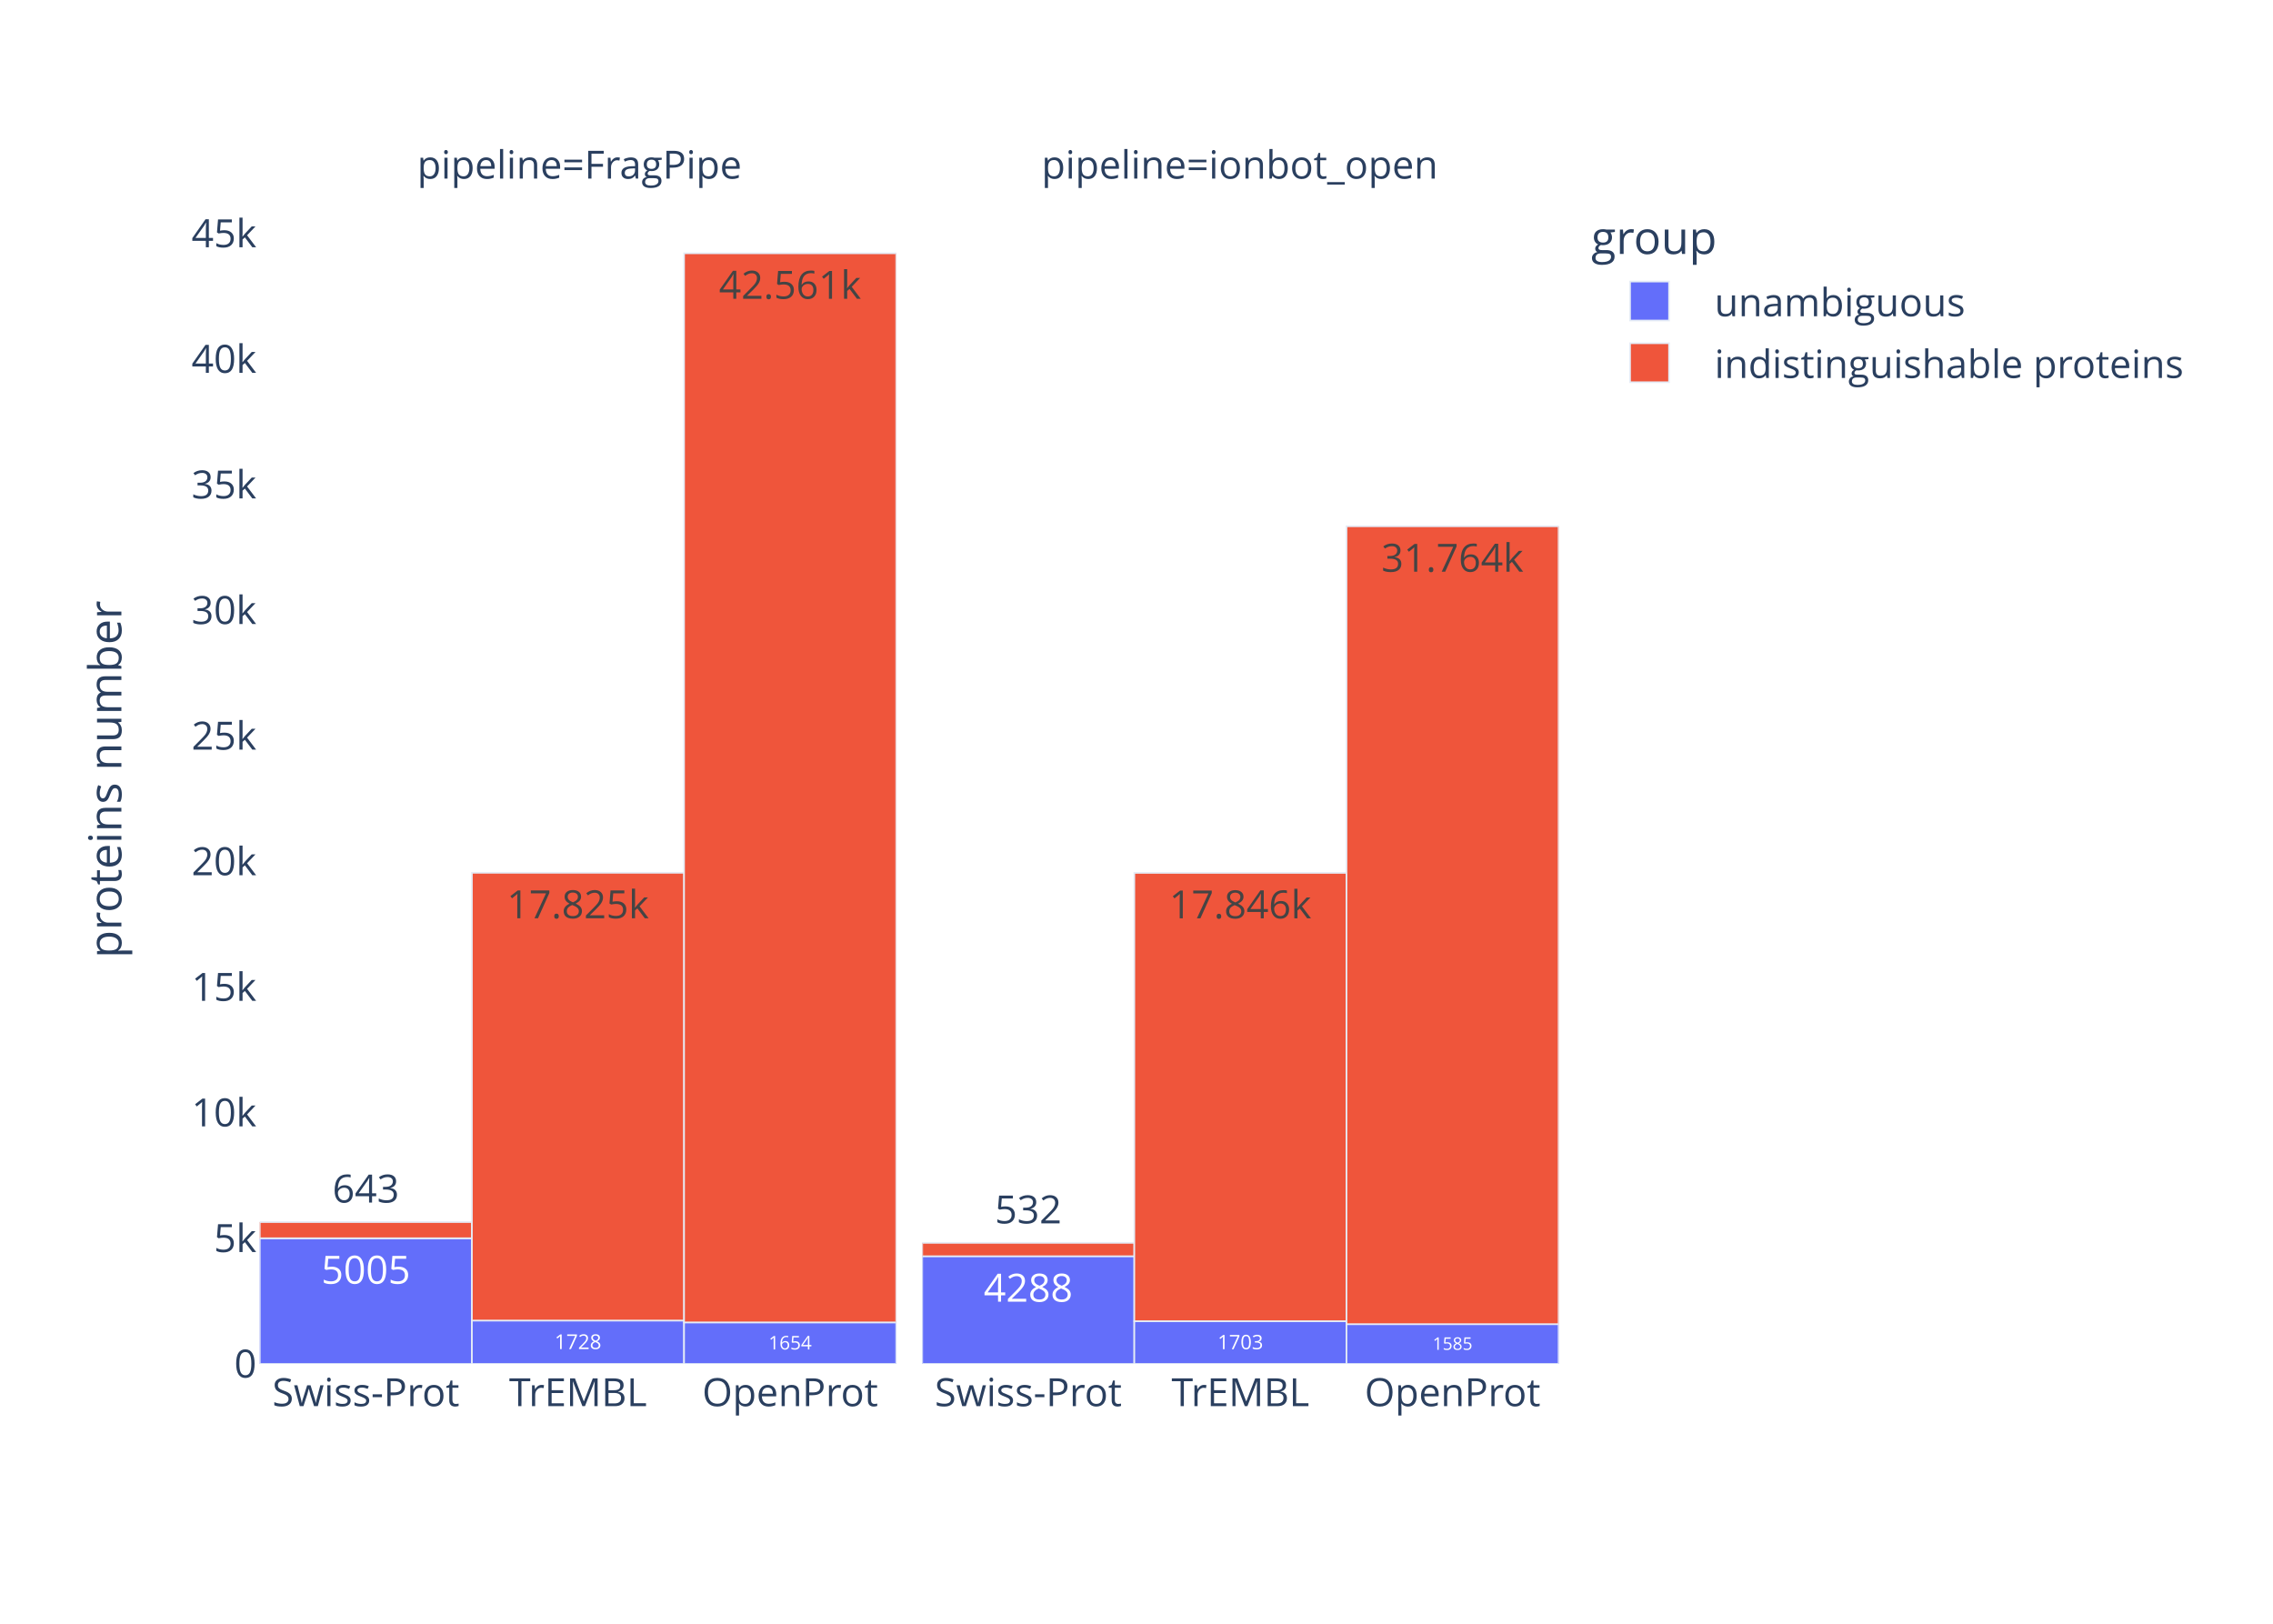
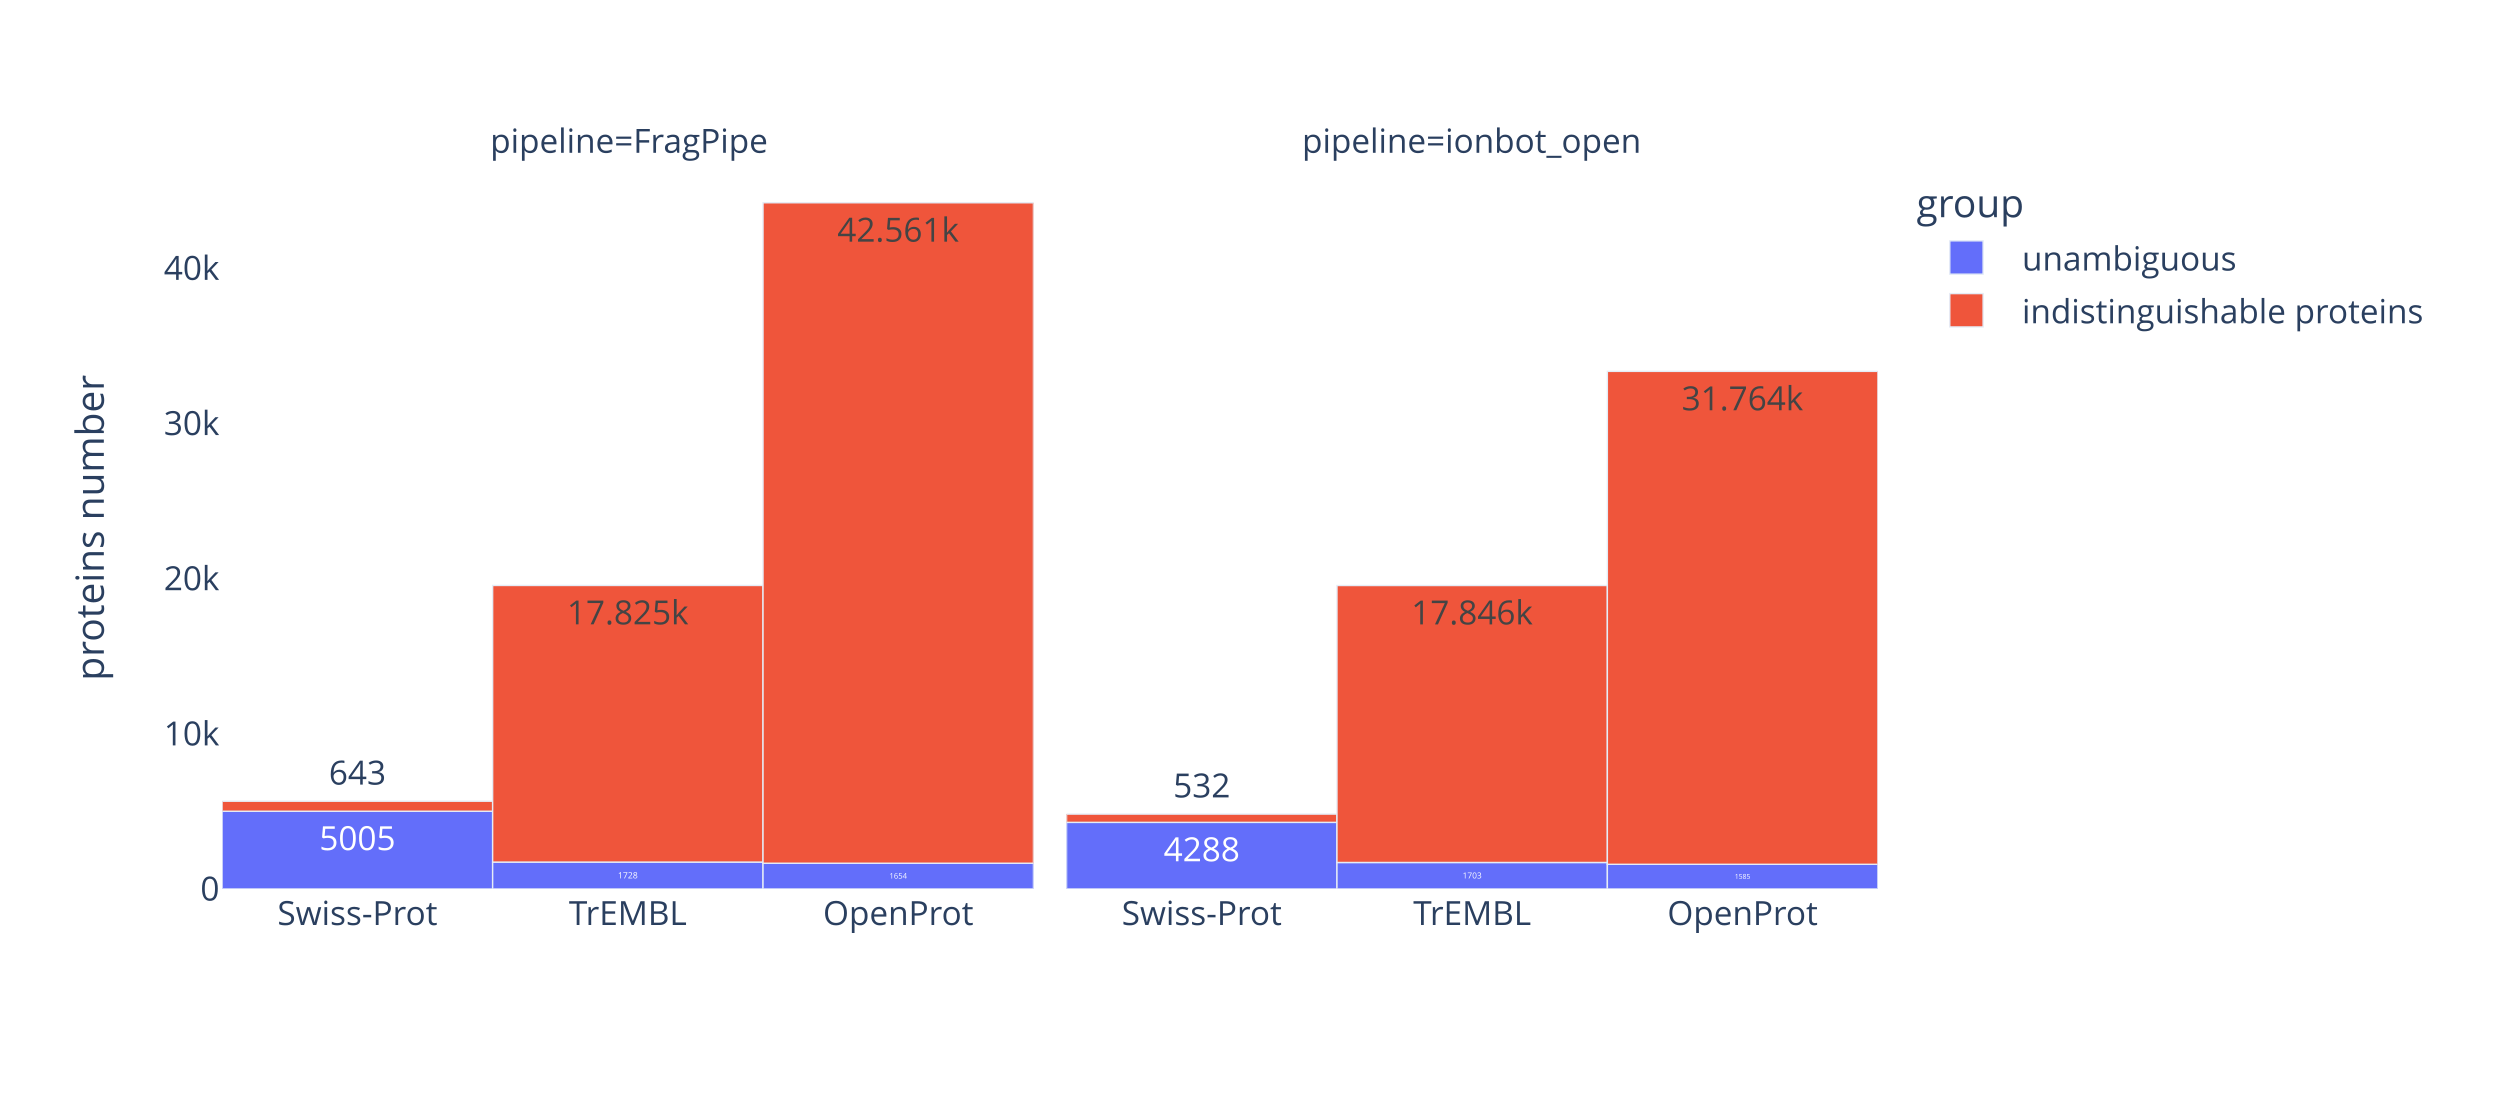
- <svg xmlns="http://www.w3.org/2000/svg" class="main-svg" width="700" height="500" style="" viewBox="0 0 700 500">
-   <rect x="0" y="0" width="700" height="500" style="fill: rgb(255, 255, 255); fill-opacity: 1;" />
-   <defs id="defs-441c4c">
+ <svg xmlns="http://www.w3.org/2000/svg" class="main-svg" width="900" height="400" style="" viewBox="0 0 900 400">
+   <rect x="0" y="0" width="900" height="400" style="fill: rgb(255, 255, 255); fill-opacity: 1;" />
+   <defs id="defs-4a51d1">
    <g class="clips">
-       <clipPath id="clip441c4cxyplot" class="plotclip">
-         <rect width="196" height="360" />
-       </clipPath>
-       <clipPath id="clip441c4cx2y2plot" class="plotclip">
-         <rect width="196" height="360" />
-       </clipPath>
-       <clipPath class="axesclip" id="clip441c4cx">
-         <rect x="80" y="0" width="196" height="500" />
-       </clipPath>
-       <clipPath class="axesclip" id="clip441c4cy">
-         <rect x="0" y="60" width="700" height="360" />
-       </clipPath>
-       <clipPath class="axesclip" id="clip441c4cxy">
-         <rect x="80" y="60" width="196" height="360" />
-       </clipPath>
-       <clipPath class="axesclip" id="clip441c4cy2">
-         <rect x="0" y="60" width="700" height="360" />
-       </clipPath>
-       <clipPath class="axesclip" id="clip441c4cxy2">
-         <rect x="80" y="60" width="196" height="360" />
-       </clipPath>
-       <clipPath class="axesclip" id="clip441c4cx2">
-         <rect x="284" y="0" width="196" height="500" />
-       </clipPath>
-       <clipPath class="axesclip" id="clip441c4cx2y">
-         <rect x="284" y="60" width="196" height="360" />
-       </clipPath>
-       <clipPath class="axesclip" id="clip441c4cx2y2">
-         <rect x="284" y="60" width="196" height="360" />
+       <clipPath id="clip4a51d1xyplot" class="plotclip">
+         <rect width="292.04" height="260" />
+       </clipPath>
+       <clipPath id="clip4a51d1x2y2plot" class="plotclip">
+         <rect width="292.04" height="260" />
+       </clipPath>
+       <clipPath class="axesclip" id="clip4a51d1x">
+         <rect x="80" y="0" width="292.04" height="400" />
+       </clipPath>
+       <clipPath class="axesclip" id="clip4a51d1y">
+         <rect x="0" y="60" width="900" height="260" />
+       </clipPath>
+       <clipPath class="axesclip" id="clip4a51d1xy">
+         <rect x="80" y="60" width="292.04" height="260" />
+       </clipPath>
+       <clipPath class="axesclip" id="clip4a51d1y2">
+         <rect x="0" y="60" width="900" height="260" />
+       </clipPath>
+       <clipPath class="axesclip" id="clip4a51d1xy2">
+         <rect x="80" y="60" width="292.04" height="260" />
+       </clipPath>
+       <clipPath class="axesclip" id="clip4a51d1x2">
+         <rect x="383.96" y="0" width="292.04" height="400" />
+       </clipPath>
+       <clipPath class="axesclip" id="clip4a51d1x2y">
+         <rect x="383.96" y="60" width="292.04" height="260" />
+       </clipPath>
+       <clipPath class="axesclip" id="clip4a51d1x2y2">
+         <rect x="383.96" y="60" width="292.04" height="260" />
      </clipPath>
    </g>
    <g class="gradients" />
    <g class="patterns" />
  </defs>
  <g class="bglayer" />
  <g class="layer-below">
    <g class="imagelayer" />
    <g class="shapelayer" />
  </g>
  <g class="cartesianlayer">
    <g class="subplot xy">
      <g class="layer-subplot">
        <g class="shapelayer" />
        <g class="imagelayer" />
      </g>
      <g class="minor-gridlayer">
        <g class="x" />
        <g class="y" />
      </g>
      <g class="gridlayer">
        <g class="x" />
        <g class="y">
-           <path class="ygrid crisp" transform="translate(0,381.33)" d="M80,0h196" style="stroke: rgb(255, 255, 255); stroke-opacity: 1; stroke-width: 1px;" />
-           <path class="ygrid crisp" transform="translate(0,342.65)" d="M80,0h196" style="stroke: rgb(255, 255, 255); stroke-opacity: 1; stroke-width: 1px;" />
-           <path class="ygrid crisp" transform="translate(0,303.98)" d="M80,0h196" style="stroke: rgb(255, 255, 255); stroke-opacity: 1; stroke-width: 1px;" />
-           <path class="ygrid crisp" transform="translate(0,265.3)" d="M80,0h196" style="stroke: rgb(255, 255, 255); stroke-opacity: 1; stroke-width: 1px;" />
-           <path class="ygrid crisp" transform="translate(0,226.63)" d="M80,0h196" style="stroke: rgb(255, 255, 255); stroke-opacity: 1; stroke-width: 1px;" />
-           <path class="ygrid crisp" transform="translate(0,187.95)" d="M80,0h196" style="stroke: rgb(255, 255, 255); stroke-opacity: 1; stroke-width: 1px;" />
-           <path class="ygrid crisp" transform="translate(0,149.28)" d="M80,0h196" style="stroke: rgb(255, 255, 255); stroke-opacity: 1; stroke-width: 1px;" />
-           <path class="ygrid crisp" transform="translate(0,110.6)" d="M80,0h196" style="stroke: rgb(255, 255, 255); stroke-opacity: 1; stroke-width: 1px;" />
-           <path class="ygrid crisp" transform="translate(0,71.93)" d="M80,0h196" style="stroke: rgb(255, 255, 255); stroke-opacity: 1; stroke-width: 1px;" />
+           <path class="ygrid crisp" transform="translate(0,264.14)" d="M80,0h292.04" style="stroke: rgb(255, 255, 255); stroke-opacity: 1; stroke-width: 1px;" />
+           <path class="ygrid crisp" transform="translate(0,208.27)" d="M80,0h292.04" style="stroke: rgb(255, 255, 255); stroke-opacity: 1; stroke-width: 1px;" />
+           <path class="ygrid crisp" transform="translate(0,152.41)" d="M80,0h292.04" style="stroke: rgb(255, 255, 255); stroke-opacity: 1; stroke-width: 1px;" />
+           <path class="ygrid crisp" transform="translate(0,96.55)" d="M80,0h292.04" style="stroke: rgb(255, 255, 255); stroke-opacity: 1; stroke-width: 1px;" />
        </g>
      </g>
      <g class="zerolinelayer">
-         <path class="yzl zl crisp" transform="translate(0,420)" d="M80,0h196" style="stroke: rgb(255, 255, 255); stroke-opacity: 1; stroke-width: 2px;" />
+         <path class="yzl zl crisp" transform="translate(0,320)" d="M80,0h292.04" style="stroke: rgb(255, 255, 255); stroke-opacity: 1; stroke-width: 2px;" />
      </g>
      <g class="layer-between">
        <g class="shapelayer" />
        <g class="imagelayer" />
      </g>
      <path class="xlines-below" />
      <path class="ylines-below" />
      <g class="overlines-below" />
      <g class="xaxislayer-below" />
      <g class="yaxislayer-below" />
      <g class="overaxes-below" />
      <g class="overplot">
-         <g class="xy" transform="translate(80,60)" clip-path="url(#clip441c4cxyplot)">
+         <g class="xy" transform="translate(80,60)" clip-path="url(#clip4a51d1xyplot)">
          <g class="barlayer mlayer">
            <g class="trace bars" style="opacity: 1;">
              <g class="points">
                <g class="point">
-                   <path d="M0,360V321.29H65.33V360Z" style="vector-effect: none; opacity: 1; stroke-width: 0.5px; fill: rgb(99, 110, 250); fill-opacity: 1; stroke: rgb(229, 236, 246); stroke-opacity: 1;" />
-                   <text class="bartext bartext-inside" text-anchor="middle" data-notex="1" x="0" y="0" style="font-family: 'Open Sans', verdana, arial, sans-serif; font-size: 12px; fill: rgb(255, 255, 255); fill-opacity: 1; white-space: pre;" transform="translate(32.665,335.29)">5005</text>
-                 </g>
-                 <g class="point">
-                   <path d="M65.33,360V346.63H130.67V360Z" style="vector-effect: none; opacity: 1; stroke-width: 0.5px; fill: rgb(99, 110, 250); fill-opacity: 1; stroke: rgb(229, 236, 246); stroke-opacity: 1;" />
-                   <text class="bartext bartext-inside" text-anchor="middle" data-notex="1" x="0" y="0" style="font-family: 'Open Sans', verdana, arial, sans-serif; font-size: 12px; fill: rgb(255, 255, 255); fill-opacity: 1; white-space: pre;" transform="translate(98,355.4207)scale(0.5264286)">1728</text>
-                 </g>
-                 <g class="point">
-                   <path d="M130.67,360V347.21H196V360Z" style="vector-effect: none; opacity: 1; stroke-width: 0.5px; fill: rgb(99, 110, 250); fill-opacity: 1; stroke: rgb(229, 236, 246); stroke-opacity: 1;" />
-                   <text class="bartext bartext-inside" text-anchor="middle" data-notex="1" x="0" y="0" style="font-family: 'Open Sans', verdana, arial, sans-serif; font-size: 12px; fill: rgb(255, 255, 255); fill-opacity: 1; white-space: pre;" transform="translate(163.335,355.545)scale(0.485)">1654</text>
+                   <path d="M0,260V232.04H97.35V260Z" style="vector-effect: none; opacity: 1; stroke-width: 0.5px; fill: rgb(99, 110, 250); fill-opacity: 1; stroke: rgb(229, 236, 246); stroke-opacity: 1;" />
+                   <text class="bartext bartext-inside" text-anchor="middle" data-notex="1" x="0" y="0" style="font-family: 'Open Sans', verdana, arial, sans-serif; font-size: 12px; fill: rgb(255, 255, 255); fill-opacity: 1; white-space: pre;" transform="translate(48.675,246.04)">5005</text>
+                 </g>
+                 <g class="point">
+                   <path d="M97.35,260V250.35H194.69V260Z" style="vector-effect: none; opacity: 1; stroke-width: 0.5px; fill: rgb(99, 110, 250); fill-opacity: 1; stroke: rgb(229, 236, 246); stroke-opacity: 1;" />
+                   <text class="bartext bartext-inside" text-anchor="middle" data-notex="1" x="0" y="0" style="font-family: 'Open Sans', verdana, arial, sans-serif; font-size: 12px; fill: rgb(255, 255, 255); fill-opacity: 1; white-space: pre;" transform="translate(146.02,256.2179)scale(0.2607143)">1728</text>
+                 </g>
+                 <g class="point">
+                   <path d="M194.69,260V250.76H292.04V260Z" style="vector-effect: none; opacity: 1; stroke-width: 0.5px; fill: rgb(99, 110, 250); fill-opacity: 1; stroke: rgb(229, 236, 246); stroke-opacity: 1;" />
+                   <text class="bartext bartext-inside" text-anchor="middle" data-notex="1" x="0" y="0" style="font-family: 'Open Sans', verdana, arial, sans-serif; font-size: 12px; fill: rgb(255, 255, 255); fill-opacity: 1; white-space: pre;" transform="translate(243.365,256.3057)scale(0.2314286)">1654</text>
                </g>
              </g>
            </g>
            <g class="trace bars" style="opacity: 1;">
              <g class="points">
                <g class="point">
-                   <path d="M0,321.29V316.31H65.33V321.29Z" style="vector-effect: none; opacity: 1; stroke-width: 0.5px; fill: rgb(239, 85, 59); fill-opacity: 1; stroke: rgb(229, 236, 246); stroke-opacity: 1;" />
-                   <text class="bartext bartext-outside" text-anchor="middle" data-notex="1" x="0" y="0" style="font-family: 'Open Sans', verdana, arial, sans-serif; font-size: 12px; fill: rgb(42, 63, 95); fill-opacity: 1; white-space: pre;" transform="translate(32.665,310.31)">643</text>
-                 </g>
-                 <g class="point">
-                   <path d="M65.33,346.63V208.76H130.67V346.63Z" style="vector-effect: none; opacity: 1; stroke-width: 0.5px; fill: rgb(239, 85, 59); fill-opacity: 1; stroke: rgb(229, 236, 246); stroke-opacity: 1;" />
-                   <text class="bartext bartext-inside" text-anchor="middle" data-notex="1" x="0" y="0" style="font-family: 'Open Sans', verdana, arial, sans-serif; font-size: 12px; fill: rgb(68, 68, 68); fill-opacity: 1; white-space: pre;" transform="translate(97.96875,222.76)">17.825k</text>
-                 </g>
-                 <g class="point">
-                   <path d="M130.67,347.21V18H196V347.21Z" style="vector-effect: none; opacity: 1; stroke-width: 0.5px; fill: rgb(239, 85, 59); fill-opacity: 1; stroke: rgb(229, 236, 246); stroke-opacity: 1;" />
-                   <text class="bartext bartext-inside" text-anchor="middle" data-notex="1" x="0" y="0" style="font-family: 'Open Sans', verdana, arial, sans-serif; font-size: 12px; fill: rgb(68, 68, 68); fill-opacity: 1; white-space: pre;" transform="translate(163.3037,32)">42.561k</text>
+                   <path d="M0,232.04V228.45H97.35V232.04Z" style="vector-effect: none; opacity: 1; stroke-width: 0.5px; fill: rgb(239, 85, 59); fill-opacity: 1; stroke: rgb(229, 236, 246); stroke-opacity: 1;" />
+                   <text class="bartext bartext-outside" text-anchor="middle" data-notex="1" x="0" y="0" style="font-family: 'Open Sans', verdana, arial, sans-serif; font-size: 12px; fill: rgb(42, 63, 95); fill-opacity: 1; white-space: pre;" transform="translate(48.675,222.45)">643</text>
+                 </g>
+                 <g class="point">
+                   <path d="M97.35,250.35V150.77H194.69V250.35Z" style="vector-effect: none; opacity: 1; stroke-width: 0.5px; fill: rgb(239, 85, 59); fill-opacity: 1; stroke: rgb(229, 236, 246); stroke-opacity: 1;" />
+                   <text class="bartext bartext-inside" text-anchor="middle" data-notex="1" x="0" y="0" style="font-family: 'Open Sans', verdana, arial, sans-serif; font-size: 12px; fill: rgb(68, 68, 68); fill-opacity: 1; white-space: pre;" transform="translate(145.9887,164.77)">17.825k</text>
+                 </g>
+                 <g class="point">
+                   <path d="M194.69,250.76V13H292.04V250.76Z" style="vector-effect: none; opacity: 1; stroke-width: 0.5px; fill: rgb(239, 85, 59); fill-opacity: 1; stroke: rgb(229, 236, 246); stroke-opacity: 1;" />
+                   <text class="bartext bartext-inside" text-anchor="middle" data-notex="1" x="0" y="0" style="font-family: 'Open Sans', verdana, arial, sans-serif; font-size: 12px; fill: rgb(68, 68, 68); fill-opacity: 1; white-space: pre;" transform="translate(243.3338,27)">42.561k</text>
                </g>
              </g>
            </g>
          </g>
        </g>
      </g>
      <path class="xlines-above crisp" d="M0,0" style="fill: none;" />
      <path class="ylines-above crisp" d="M0,0" style="fill: none;" />
      <g class="overlines-above" />
      <g class="xaxislayer-above">
        <g class="xtick">
-           <text text-anchor="middle" x="0" y="433" transform="translate(112.67,0)" style="font-family: 'Open Sans', verdana, arial, sans-serif; font-size: 12px; fill: rgb(42, 63, 95); fill-opacity: 1; white-space: pre; opacity: 1;">Swiss-Prot</text>
+           <text text-anchor="middle" x="0" y="333" transform="translate(128.67,0)" style="font-family: 'Open Sans', verdana, arial, sans-serif; font-size: 12px; fill: rgb(42, 63, 95); fill-opacity: 1; white-space: pre; opacity: 1;">Swiss-Prot</text>
        </g>
        <g class="xtick">
-           <text text-anchor="middle" x="0" y="433" transform="translate(178,0)" style="font-family: 'Open Sans', verdana, arial, sans-serif; font-size: 12px; fill: rgb(42, 63, 95); fill-opacity: 1; white-space: pre; opacity: 1;">TrEMBL</text>
+           <text text-anchor="middle" x="0" y="333" transform="translate(226.02,0)" style="font-family: 'Open Sans', verdana, arial, sans-serif; font-size: 12px; fill: rgb(42, 63, 95); fill-opacity: 1; white-space: pre; opacity: 1;">TrEMBL</text>
        </g>
        <g class="xtick">
-           <text text-anchor="middle" x="0" y="433" transform="translate(243.33,0)" style="font-family: 'Open Sans', verdana, arial, sans-serif; font-size: 12px; fill: rgb(42, 63, 95); fill-opacity: 1; white-space: pre; opacity: 1;">OpenProt</text>
+           <text text-anchor="middle" x="0" y="333" transform="translate(323.37,0)" style="font-family: 'Open Sans', verdana, arial, sans-serif; font-size: 12px; fill: rgb(42, 63, 95); fill-opacity: 1; white-space: pre; opacity: 1;">OpenProt</text>
        </g>
      </g>
      <g class="yaxislayer-above">
        <g class="ytick">
-           <text text-anchor="end" x="79" y="4.2" transform="translate(0,420)" style="font-family: 'Open Sans', verdana, arial, sans-serif; font-size: 12px; fill: rgb(42, 63, 95); fill-opacity: 1; white-space: pre; opacity: 1;">0</text>
-         </g>
-         <g class="ytick">
-           <text text-anchor="end" x="79" y="4.2" style="font-family: 'Open Sans', verdana, arial, sans-serif; font-size: 12px; fill: rgb(42, 63, 95); fill-opacity: 1; white-space: pre; opacity: 1;" transform="translate(0,381.33)">5k</text>
-         </g>
-         <g class="ytick">
-           <text text-anchor="end" x="79" y="4.2" style="font-family: 'Open Sans', verdana, arial, sans-serif; font-size: 12px; fill: rgb(42, 63, 95); fill-opacity: 1; white-space: pre; opacity: 1;" transform="translate(0,342.65)">10k</text>
-         </g>
-         <g class="ytick">
-           <text text-anchor="end" x="79" y="4.2" style="font-family: 'Open Sans', verdana, arial, sans-serif; font-size: 12px; fill: rgb(42, 63, 95); fill-opacity: 1; white-space: pre; opacity: 1;" transform="translate(0,303.98)">15k</text>
-         </g>
-         <g class="ytick">
-           <text text-anchor="end" x="79" y="4.2" style="font-family: 'Open Sans', verdana, arial, sans-serif; font-size: 12px; fill: rgb(42, 63, 95); fill-opacity: 1; white-space: pre; opacity: 1;" transform="translate(0,265.3)">20k</text>
-         </g>
-         <g class="ytick">
-           <text text-anchor="end" x="79" y="4.2" style="font-family: 'Open Sans', verdana, arial, sans-serif; font-size: 12px; fill: rgb(42, 63, 95); fill-opacity: 1; white-space: pre; opacity: 1;" transform="translate(0,226.63)">25k</text>
-         </g>
-         <g class="ytick">
-           <text text-anchor="end" x="79" y="4.2" style="font-family: 'Open Sans', verdana, arial, sans-serif; font-size: 12px; fill: rgb(42, 63, 95); fill-opacity: 1; white-space: pre; opacity: 1;" transform="translate(0,187.95)">30k</text>
-         </g>
-         <g class="ytick">
-           <text text-anchor="end" x="79" y="4.2" style="font-family: 'Open Sans', verdana, arial, sans-serif; font-size: 12px; fill: rgb(42, 63, 95); fill-opacity: 1; white-space: pre; opacity: 1;" transform="translate(0,149.28)">35k</text>
-         </g>
-         <g class="ytick">
-           <text text-anchor="end" x="79" y="4.2" style="font-family: 'Open Sans', verdana, arial, sans-serif; font-size: 12px; fill: rgb(42, 63, 95); fill-opacity: 1; white-space: pre; opacity: 1;" transform="translate(0,110.6)">40k</text>
-         </g>
-         <g class="ytick">
-           <text text-anchor="end" x="79" y="4.2" style="font-family: 'Open Sans', verdana, arial, sans-serif; font-size: 12px; fill: rgb(42, 63, 95); fill-opacity: 1; white-space: pre; opacity: 1;" transform="translate(0,71.93)">45k</text>
+           <text text-anchor="end" x="79" y="4.2" transform="translate(0,320)" style="font-family: 'Open Sans', verdana, arial, sans-serif; font-size: 12px; fill: rgb(42, 63, 95); fill-opacity: 1; white-space: pre; opacity: 1;">0</text>
+         </g>
+         <g class="ytick">
+           <text text-anchor="end" x="79" y="4.2" style="font-family: 'Open Sans', verdana, arial, sans-serif; font-size: 12px; fill: rgb(42, 63, 95); fill-opacity: 1; white-space: pre; opacity: 1;" transform="translate(0,264.14)">10k</text>
+         </g>
+         <g class="ytick">
+           <text text-anchor="end" x="79" y="4.2" style="font-family: 'Open Sans', verdana, arial, sans-serif; font-size: 12px; fill: rgb(42, 63, 95); fill-opacity: 1; white-space: pre; opacity: 1;" transform="translate(0,208.27)">20k</text>
+         </g>
+         <g class="ytick">
+           <text text-anchor="end" x="79" y="4.2" style="font-family: 'Open Sans', verdana, arial, sans-serif; font-size: 12px; fill: rgb(42, 63, 95); fill-opacity: 1; white-space: pre; opacity: 1;" transform="translate(0,152.41)">30k</text>
+         </g>
+         <g class="ytick">
+           <text text-anchor="end" x="79" y="4.2" style="font-family: 'Open Sans', verdana, arial, sans-serif; font-size: 12px; fill: rgb(42, 63, 95); fill-opacity: 1; white-space: pre; opacity: 1;" transform="translate(0,96.55)">40k</text>
        </g>
      </g>
      <g class="overaxes-above" />
    </g>
    <g class="subplot x2y2">
      <g class="layer-subplot">
        <g class="shapelayer" />
        <g class="imagelayer" />
      </g>
      <g class="minor-gridlayer">
        <g class="x2" />
        <g class="y2" />
      </g>
      <g class="gridlayer">
        <g class="x2" />
        <g class="y2">
-           <path class="y2grid crisp" transform="translate(0,381.33)" d="M284,0h196" style="stroke: rgb(255, 255, 255); stroke-opacity: 1; stroke-width: 1px;" />
-           <path class="y2grid crisp" transform="translate(0,342.65)" d="M284,0h196" style="stroke: rgb(255, 255, 255); stroke-opacity: 1; stroke-width: 1px;" />
-           <path class="y2grid crisp" transform="translate(0,303.98)" d="M284,0h196" style="stroke: rgb(255, 255, 255); stroke-opacity: 1; stroke-width: 1px;" />
-           <path class="y2grid crisp" transform="translate(0,265.3)" d="M284,0h196" style="stroke: rgb(255, 255, 255); stroke-opacity: 1; stroke-width: 1px;" />
-           <path class="y2grid crisp" transform="translate(0,226.63)" d="M284,0h196" style="stroke: rgb(255, 255, 255); stroke-opacity: 1; stroke-width: 1px;" />
-           <path class="y2grid crisp" transform="translate(0,187.95)" d="M284,0h196" style="stroke: rgb(255, 255, 255); stroke-opacity: 1; stroke-width: 1px;" />
-           <path class="y2grid crisp" transform="translate(0,149.28)" d="M284,0h196" style="stroke: rgb(255, 255, 255); stroke-opacity: 1; stroke-width: 1px;" />
-           <path class="y2grid crisp" transform="translate(0,110.6)" d="M284,0h196" style="stroke: rgb(255, 255, 255); stroke-opacity: 1; stroke-width: 1px;" />
-           <path class="y2grid crisp" transform="translate(0,71.93)" d="M284,0h196" style="stroke: rgb(255, 255, 255); stroke-opacity: 1; stroke-width: 1px;" />
+           <path class="y2grid crisp" transform="translate(0,264.14)" d="M383.96,0h292.04" style="stroke: rgb(255, 255, 255); stroke-opacity: 1; stroke-width: 1px;" />
+           <path class="y2grid crisp" transform="translate(0,208.27)" d="M383.96,0h292.04" style="stroke: rgb(255, 255, 255); stroke-opacity: 1; stroke-width: 1px;" />
+           <path class="y2grid crisp" transform="translate(0,152.41)" d="M383.96,0h292.04" style="stroke: rgb(255, 255, 255); stroke-opacity: 1; stroke-width: 1px;" />
+           <path class="y2grid crisp" transform="translate(0,96.55)" d="M383.96,0h292.04" style="stroke: rgb(255, 255, 255); stroke-opacity: 1; stroke-width: 1px;" />
        </g>
      </g>
      <g class="zerolinelayer">
-         <path class="y2zl zl crisp" transform="translate(0,420)" d="M284,0h196" style="stroke: rgb(255, 255, 255); stroke-opacity: 1; stroke-width: 2px;" />
+         <path class="y2zl zl crisp" transform="translate(0,320)" d="M383.96,0h292.04" style="stroke: rgb(255, 255, 255); stroke-opacity: 1; stroke-width: 2px;" />
      </g>
      <g class="layer-between">
        <g class="shapelayer" />
        <g class="imagelayer" />
      </g>
      <path class="xlines-below" />
      <path class="ylines-below" />
      <g class="overlines-below" />
      <g class="xaxislayer-below" />
      <g class="yaxislayer-below" />
      <g class="overaxes-below" />
      <g class="overplot">
-         <g class="x2y2" transform="translate(284,60)" clip-path="url(#clip441c4cx2y2plot)">
+         <g class="x2y2" transform="translate(383.96,60)" clip-path="url(#clip4a51d1x2y2plot)">
          <g class="barlayer mlayer">
            <g class="trace bars" style="opacity: 1;">
              <g class="points">
                <g class="point">
-                   <path d="M0,360V326.83H65.33V360Z" style="vector-effect: none; opacity: 1; stroke-width: 0.5px; fill: rgb(99, 110, 250); fill-opacity: 1; stroke: rgb(229, 236, 246); stroke-opacity: 1;" />
-                   <text class="bartext bartext-inside" text-anchor="middle" data-notex="1" x="0" y="0" style="font-family: 'Open Sans', verdana, arial, sans-serif; font-size: 12px; fill: rgb(255, 255, 255); fill-opacity: 1; white-space: pre;" transform="translate(32.665,340.83)">4288</text>
-                 </g>
-                 <g class="point">
-                   <path d="M65.33,360V346.83H130.67V360Z" style="vector-effect: none; opacity: 1; stroke-width: 0.5px; fill: rgb(99, 110, 250); fill-opacity: 1; stroke: rgb(229, 236, 246); stroke-opacity: 1;" />
-                   <text class="bartext bartext-inside" text-anchor="middle" data-notex="1" x="0" y="0" style="font-family: 'Open Sans', verdana, arial, sans-serif; font-size: 12px; fill: rgb(255, 255, 255); fill-opacity: 1; white-space: pre;" transform="translate(98,355.4636)scale(0.5121429)">1703</text>
-                 </g>
-                 <g class="point">
-                   <path d="M130.67,360V347.74H196V360Z" style="vector-effect: none; opacity: 1; stroke-width: 0.5px; fill: rgb(99, 110, 250); fill-opacity: 1; stroke: rgb(229, 236, 246); stroke-opacity: 1;" />
-                   <text class="bartext bartext-inside" text-anchor="middle" data-notex="1" x="0" y="0" style="font-family: 'Open Sans', verdana, arial, sans-serif; font-size: 12px; fill: rgb(255, 255, 255); fill-opacity: 1; white-space: pre;" transform="translate(163.335,355.6586)scale(0.4471429)">1585</text>
+                   <path d="M0,260V236.05H97.35V260Z" style="vector-effect: none; opacity: 1; stroke-width: 0.5px; fill: rgb(99, 110, 250); fill-opacity: 1; stroke: rgb(229, 236, 246); stroke-opacity: 1;" />
+                   <text class="bartext bartext-inside" text-anchor="middle" data-notex="1" x="0" y="0" style="font-family: 'Open Sans', verdana, arial, sans-serif; font-size: 12px; fill: rgb(255, 255, 255); fill-opacity: 1; white-space: pre;" transform="translate(48.675,250.05)">4288</text>
+                 </g>
+                 <g class="point">
+                   <path d="M97.35,260V250.49H194.69V260Z" style="vector-effect: none; opacity: 1; stroke-width: 0.5px; fill: rgb(99, 110, 250); fill-opacity: 1; stroke: rgb(229, 236, 246); stroke-opacity: 1;" />
+                   <text class="bartext bartext-inside" text-anchor="middle" data-notex="1" x="0" y="0" style="font-family: 'Open Sans', verdana, arial, sans-serif; font-size: 12px; fill: rgb(255, 255, 255); fill-opacity: 1; white-space: pre;" transform="translate(146.02,256.2479)scale(0.2507143)">1703</text>
+                 </g>
+                 <g class="point">
+                   <path d="M194.69,260V251.15H292.04V260Z" style="vector-effect: none; opacity: 1; stroke-width: 0.5px; fill: rgb(99, 110, 250); fill-opacity: 1; stroke: rgb(229, 236, 246); stroke-opacity: 1;" />
+                   <text class="bartext bartext-inside" text-anchor="middle" data-notex="1" x="0" y="0" style="font-family: 'Open Sans', verdana, arial, sans-serif; font-size: 12px; fill: rgb(255, 255, 255); fill-opacity: 1; white-space: pre;" transform="translate(243.365,256.3893)scale(0.2035714)">1585</text>
                </g>
              </g>
            </g>
            <g class="trace bars" style="opacity: 1;">
              <g class="points">
                <g class="point">
-                   <path d="M0,326.83V322.72H65.33V326.83Z" style="vector-effect: none; opacity: 1; stroke-width: 0.5px; fill: rgb(239, 85, 59); fill-opacity: 1; stroke: rgb(229, 236, 246); stroke-opacity: 1;" />
-                   <text class="bartext bartext-outside" text-anchor="middle" data-notex="1" x="0" y="0" style="font-family: 'Open Sans', verdana, arial, sans-serif; font-size: 12px; fill: rgb(42, 63, 95); fill-opacity: 1; white-space: pre;" transform="translate(32.665,316.72)">532</text>
-                 </g>
-                 <g class="point">
-                   <path d="M65.33,346.83V208.79H130.67V346.83Z" style="vector-effect: none; opacity: 1; stroke-width: 0.5px; fill: rgb(239, 85, 59); fill-opacity: 1; stroke: rgb(229, 236, 246); stroke-opacity: 1;" />
-                   <text class="bartext bartext-inside" text-anchor="middle" data-notex="1" x="0" y="0" style="font-family: 'Open Sans', verdana, arial, sans-serif; font-size: 12px; fill: rgb(68, 68, 68); fill-opacity: 1; white-space: pre;" transform="translate(97.96875,222.79)">17.846k</text>
-                 </g>
-                 <g class="point">
-                   <path d="M130.67,347.74V102.05H196V347.74Z" style="vector-effect: none; opacity: 1; stroke-width: 0.5px; fill: rgb(239, 85, 59); fill-opacity: 1; stroke: rgb(229, 236, 246); stroke-opacity: 1;" />
-                   <text class="bartext bartext-inside" text-anchor="middle" data-notex="1" x="0" y="0" style="font-family: 'Open Sans', verdana, arial, sans-serif; font-size: 12px; fill: rgb(68, 68, 68); fill-opacity: 1; white-space: pre;" transform="translate(163.3037,116.05)">31.764k</text>
+                   <path d="M0,236.05V233.07H97.35V236.05Z" style="vector-effect: none; opacity: 1; stroke-width: 0.5px; fill: rgb(239, 85, 59); fill-opacity: 1; stroke: rgb(229, 236, 246); stroke-opacity: 1;" />
+                   <text class="bartext bartext-outside" text-anchor="middle" data-notex="1" x="0" y="0" style="font-family: 'Open Sans', verdana, arial, sans-serif; font-size: 12px; fill: rgb(42, 63, 95); fill-opacity: 1; white-space: pre;" transform="translate(48.675,227.07)">532</text>
+                 </g>
+                 <g class="point">
+                   <path d="M97.35,250.49V150.79H194.69V250.49Z" style="vector-effect: none; opacity: 1; stroke-width: 0.5px; fill: rgb(239, 85, 59); fill-opacity: 1; stroke: rgb(229, 236, 246); stroke-opacity: 1;" />
+                   <text class="bartext bartext-inside" text-anchor="middle" data-notex="1" x="0" y="0" style="font-family: 'Open Sans', verdana, arial, sans-serif; font-size: 12px; fill: rgb(68, 68, 68); fill-opacity: 1; white-space: pre;" transform="translate(145.9887,164.79)">17.846k</text>
+                 </g>
+                 <g class="point">
+                   <path d="M194.69,251.15V73.7H292.04V251.15Z" style="vector-effect: none; opacity: 1; stroke-width: 0.5px; fill: rgb(239, 85, 59); fill-opacity: 1; stroke: rgb(229, 236, 246); stroke-opacity: 1;" />
+                   <text class="bartext bartext-inside" text-anchor="middle" data-notex="1" x="0" y="0" style="font-family: 'Open Sans', verdana, arial, sans-serif; font-size: 12px; fill: rgb(68, 68, 68); fill-opacity: 1; white-space: pre;" transform="translate(243.3338,87.7)">31.764k</text>
                </g>
              </g>
            </g>
          </g>
        </g>
      </g>
      <path class="xlines-above crisp" d="M0,0" style="fill: none;" />
      <path class="ylines-above crisp" d="M0,0" style="fill: none;" />
      <g class="overlines-above" />
      <g class="xaxislayer-above">
        <g class="x2tick">
-           <text text-anchor="middle" x="0" y="433" transform="translate(316.67,0)" style="font-family: 'Open Sans', verdana, arial, sans-serif; font-size: 12px; fill: rgb(42, 63, 95); fill-opacity: 1; white-space: pre; opacity: 1;">Swiss-Prot</text>
+           <text text-anchor="middle" x="0" y="333" transform="translate(432.63,0)" style="font-family: 'Open Sans', verdana, arial, sans-serif; font-size: 12px; fill: rgb(42, 63, 95); fill-opacity: 1; white-space: pre; opacity: 1;">Swiss-Prot</text>
        </g>
        <g class="x2tick">
-           <text text-anchor="middle" x="0" y="433" transform="translate(382,0)" style="font-family: 'Open Sans', verdana, arial, sans-serif; font-size: 12px; fill: rgb(42, 63, 95); fill-opacity: 1; white-space: pre; opacity: 1;">TrEMBL</text>
+           <text text-anchor="middle" x="0" y="333" transform="translate(529.98,0)" style="font-family: 'Open Sans', verdana, arial, sans-serif; font-size: 12px; fill: rgb(42, 63, 95); fill-opacity: 1; white-space: pre; opacity: 1;">TrEMBL</text>
        </g>
        <g class="x2tick">
-           <text text-anchor="middle" x="0" y="433" transform="translate(447.33,0)" style="font-family: 'Open Sans', verdana, arial, sans-serif; font-size: 12px; fill: rgb(42, 63, 95); fill-opacity: 1; white-space: pre; opacity: 1;">OpenProt</text>
+           <text text-anchor="middle" x="0" y="333" transform="translate(627.33,0)" style="font-family: 'Open Sans', verdana, arial, sans-serif; font-size: 12px; fill: rgb(42, 63, 95); fill-opacity: 1; white-space: pre; opacity: 1;">OpenProt</text>
        </g>
      </g>
      <g class="yaxislayer-above" />
      <g class="overaxes-above" />
    </g>
  </g>
  <g class="polarlayer" />
  <g class="smithlayer" />
  <g class="ternarylayer" />
  <g class="geolayer" />
  <g class="funnelarealayer" />
  <g class="pielayer" />
  <g class="iciclelayer" />
  <g class="treemaplayer" />
  <g class="sunburstlayer" />
  <g class="glimages" />
-   <defs id="topdefs-441c4c">
+   <defs id="topdefs-4a51d1">
    <g class="clips" />
-     <clipPath id="legend441c4c">
+     <clipPath id="legend4a51d1">
      <rect width="200" height="67" x="0" y="0" />
    </clipPath>
  </defs>
  <g class="layer-above">
    <g class="imagelayer" />
    <g class="shapelayer" />
  </g>
  <g class="infolayer">
-     <g class="legend" pointer-events="all" transform="translate(488,60)">
-       <rect class="bg" shape-rendering="crispEdges" style="stroke: rgb(68, 68, 68); stroke-opacity: 1; fill: rgb(255, 255, 255); fill-opacity: 1; stroke-width: 0px;" width="200" height="67" x="0" y="0" />
-       <g class="scrollbox" transform="" clip-path="url(#legend441c4c)">
+     <g class="legend" pointer-events="all" transform="translate(687.92,60)">
+       <rect class="bg" shape-rendering="crispEdges" width="200" height="67" x="0" y="0" style="stroke: rgb(68, 68, 68); stroke-opacity: 1; fill: rgb(255, 255, 255); fill-opacity: 1; stroke-width: 0px;" />
+       <g class="scrollbox" transform="" clip-path="url(#legend4a51d1)">
        <text class="legendtitletext" text-anchor="start" x="2" y="18.2" style="font-family: 'Open Sans', verdana, arial, sans-serif; font-size: 14px; fill: rgb(42, 63, 95); fill-opacity: 1; white-space: pre;">group</text>
        <g class="groups" transform="">
          <g class="traces" transform="translate(0,32.7)" style="opacity: 1;">
            <text class="legendtext" text-anchor="start" x="40" y="4.68" style="font-family: 'Open Sans', verdana, arial, sans-serif; font-size: 12px; fill: rgb(42, 63, 95); fill-opacity: 1; white-space: pre;">unambiguous</text>
            <g class="layers" style="opacity: 1;">
              <g class="legendfill" />
              <g class="legendlines" />
              <g class="legendsymbols">
                <g class="legendpoints">
                  <path class="legendundefined" d="M6,6H-6V-6H6Z" transform="translate(20,0)" style="stroke-width: 0.5px; fill: rgb(99, 110, 250); fill-opacity: 1; stroke: rgb(229, 236, 246); stroke-opacity: 1;" />
                </g>
              </g>
            </g>
            <rect class="legendtoggle" x="0" y="-9.5" width="194.625" height="19" style="fill: rgb(0, 0, 0); fill-opacity: 0;" />
          </g>
        </g>
        <g class="groups" transform="">
          <g class="traces" transform="translate(0,51.7)" style="opacity: 1;">
            <text class="legendtext" text-anchor="start" x="40" y="4.68" style="font-family: 'Open Sans', verdana, arial, sans-serif; font-size: 12px; fill: rgb(42, 63, 95); fill-opacity: 1; white-space: pre;">indistinguishable proteins</text>
            <g class="layers" style="opacity: 1;">
              <g class="legendfill" />
              <g class="legendlines" />
              <g class="legendsymbols">
                <g class="legendpoints">
                  <path class="legendundefined" d="M6,6H-6V-6H6Z" transform="translate(20,0)" style="stroke-width: 0.5px; fill: rgb(239, 85, 59); fill-opacity: 1; stroke: rgb(229, 236, 246); stroke-opacity: 1;" />
                </g>
              </g>
            </g>
            <rect class="legendtoggle" x="0" y="-9.5" width="194.625" height="19" style="fill: rgb(0, 0, 0); fill-opacity: 0;" />
          </g>
        </g>
      </g>
-       <rect class="scrollbar" rx="20" ry="3" width="0" height="0" style="fill: rgb(128, 139, 164); fill-opacity: 1;" x="0" y="0" />
+       <rect class="scrollbar" rx="20" ry="3" width="0" height="0" x="0" y="0" style="fill: rgb(128, 139, 164); fill-opacity: 1;" />
    </g>
    <g class="g-gtitle" />
    <g class="g-xtitle" />
    <g class="g-x2title" />
    <g class="g-ytitle">
-       <text class="ytitle" transform="rotate(-90,37.38125,240)" x="37.381" y="240" text-anchor="middle" style="opacity: 1; font-family: 'Open Sans', verdana, arial, sans-serif; font-size: 14px; fill: rgb(42, 63, 95); fill-opacity: 1; white-space: pre;">proteins number</text>
+       <text class="ytitle" transform="rotate(-90,37.38125,190)" x="37.381" y="190" text-anchor="middle" style="opacity: 1; font-family: 'Open Sans', verdana, arial, sans-serif; font-size: 14px; fill: rgb(42, 63, 95); fill-opacity: 1; white-space: pre;">proteins number</text>
    </g>
    <g class="g-y2title" />
    <g class="annotation" data-index="0" style="opacity: 1;">
-       <g class="annotation-text-g" transform="rotate(0,178,51)">
-         <g class="cursor-pointer" transform="translate(122,42)">
+       <g class="annotation-text-g" transform="rotate(0,226.02,51)">
+         <g class="cursor-pointer" transform="translate(170,42)">
          <rect class="bg" x="0.5" y="0.5" width="112" height="17" style="stroke-width: 1px; stroke: rgb(0, 0, 0); stroke-opacity: 0; fill: rgb(0, 0, 0); fill-opacity: 0;" />
          <text class="annotation-text" text-anchor="middle" x="56.453" y="13" style="font-family: 'Open Sans', verdana, arial, sans-serif; font-size: 12px; fill: rgb(42, 63, 95); fill-opacity: 1; white-space: pre;">pipeline=FragPipe</text>
        </g>
      </g>
    </g>
    <g class="annotation" data-index="1" style="opacity: 1;">
-       <g class="annotation-text-g" transform="rotate(0,382,51)">
-         <g class="cursor-pointer" transform="translate(314,42)">
+       <g class="annotation-text-g" transform="rotate(0,529.98,51)">
+         <g class="cursor-pointer" transform="translate(462,42)">
          <rect class="bg" x="0.5" y="0.5" width="135" height="17" style="stroke-width: 1px; stroke: rgb(0, 0, 0); stroke-opacity: 0; fill: rgb(0, 0, 0); fill-opacity: 0;" />
          <text class="annotation-text" text-anchor="middle" x="67.781" y="13" style="font-family: 'Open Sans', verdana, arial, sans-serif; font-size: 12px; fill: rgb(42, 63, 95); fill-opacity: 1; white-space: pre;">pipeline=ionbot_open</text>
        </g>
      </g>
    </g>
  </g>
</svg>
